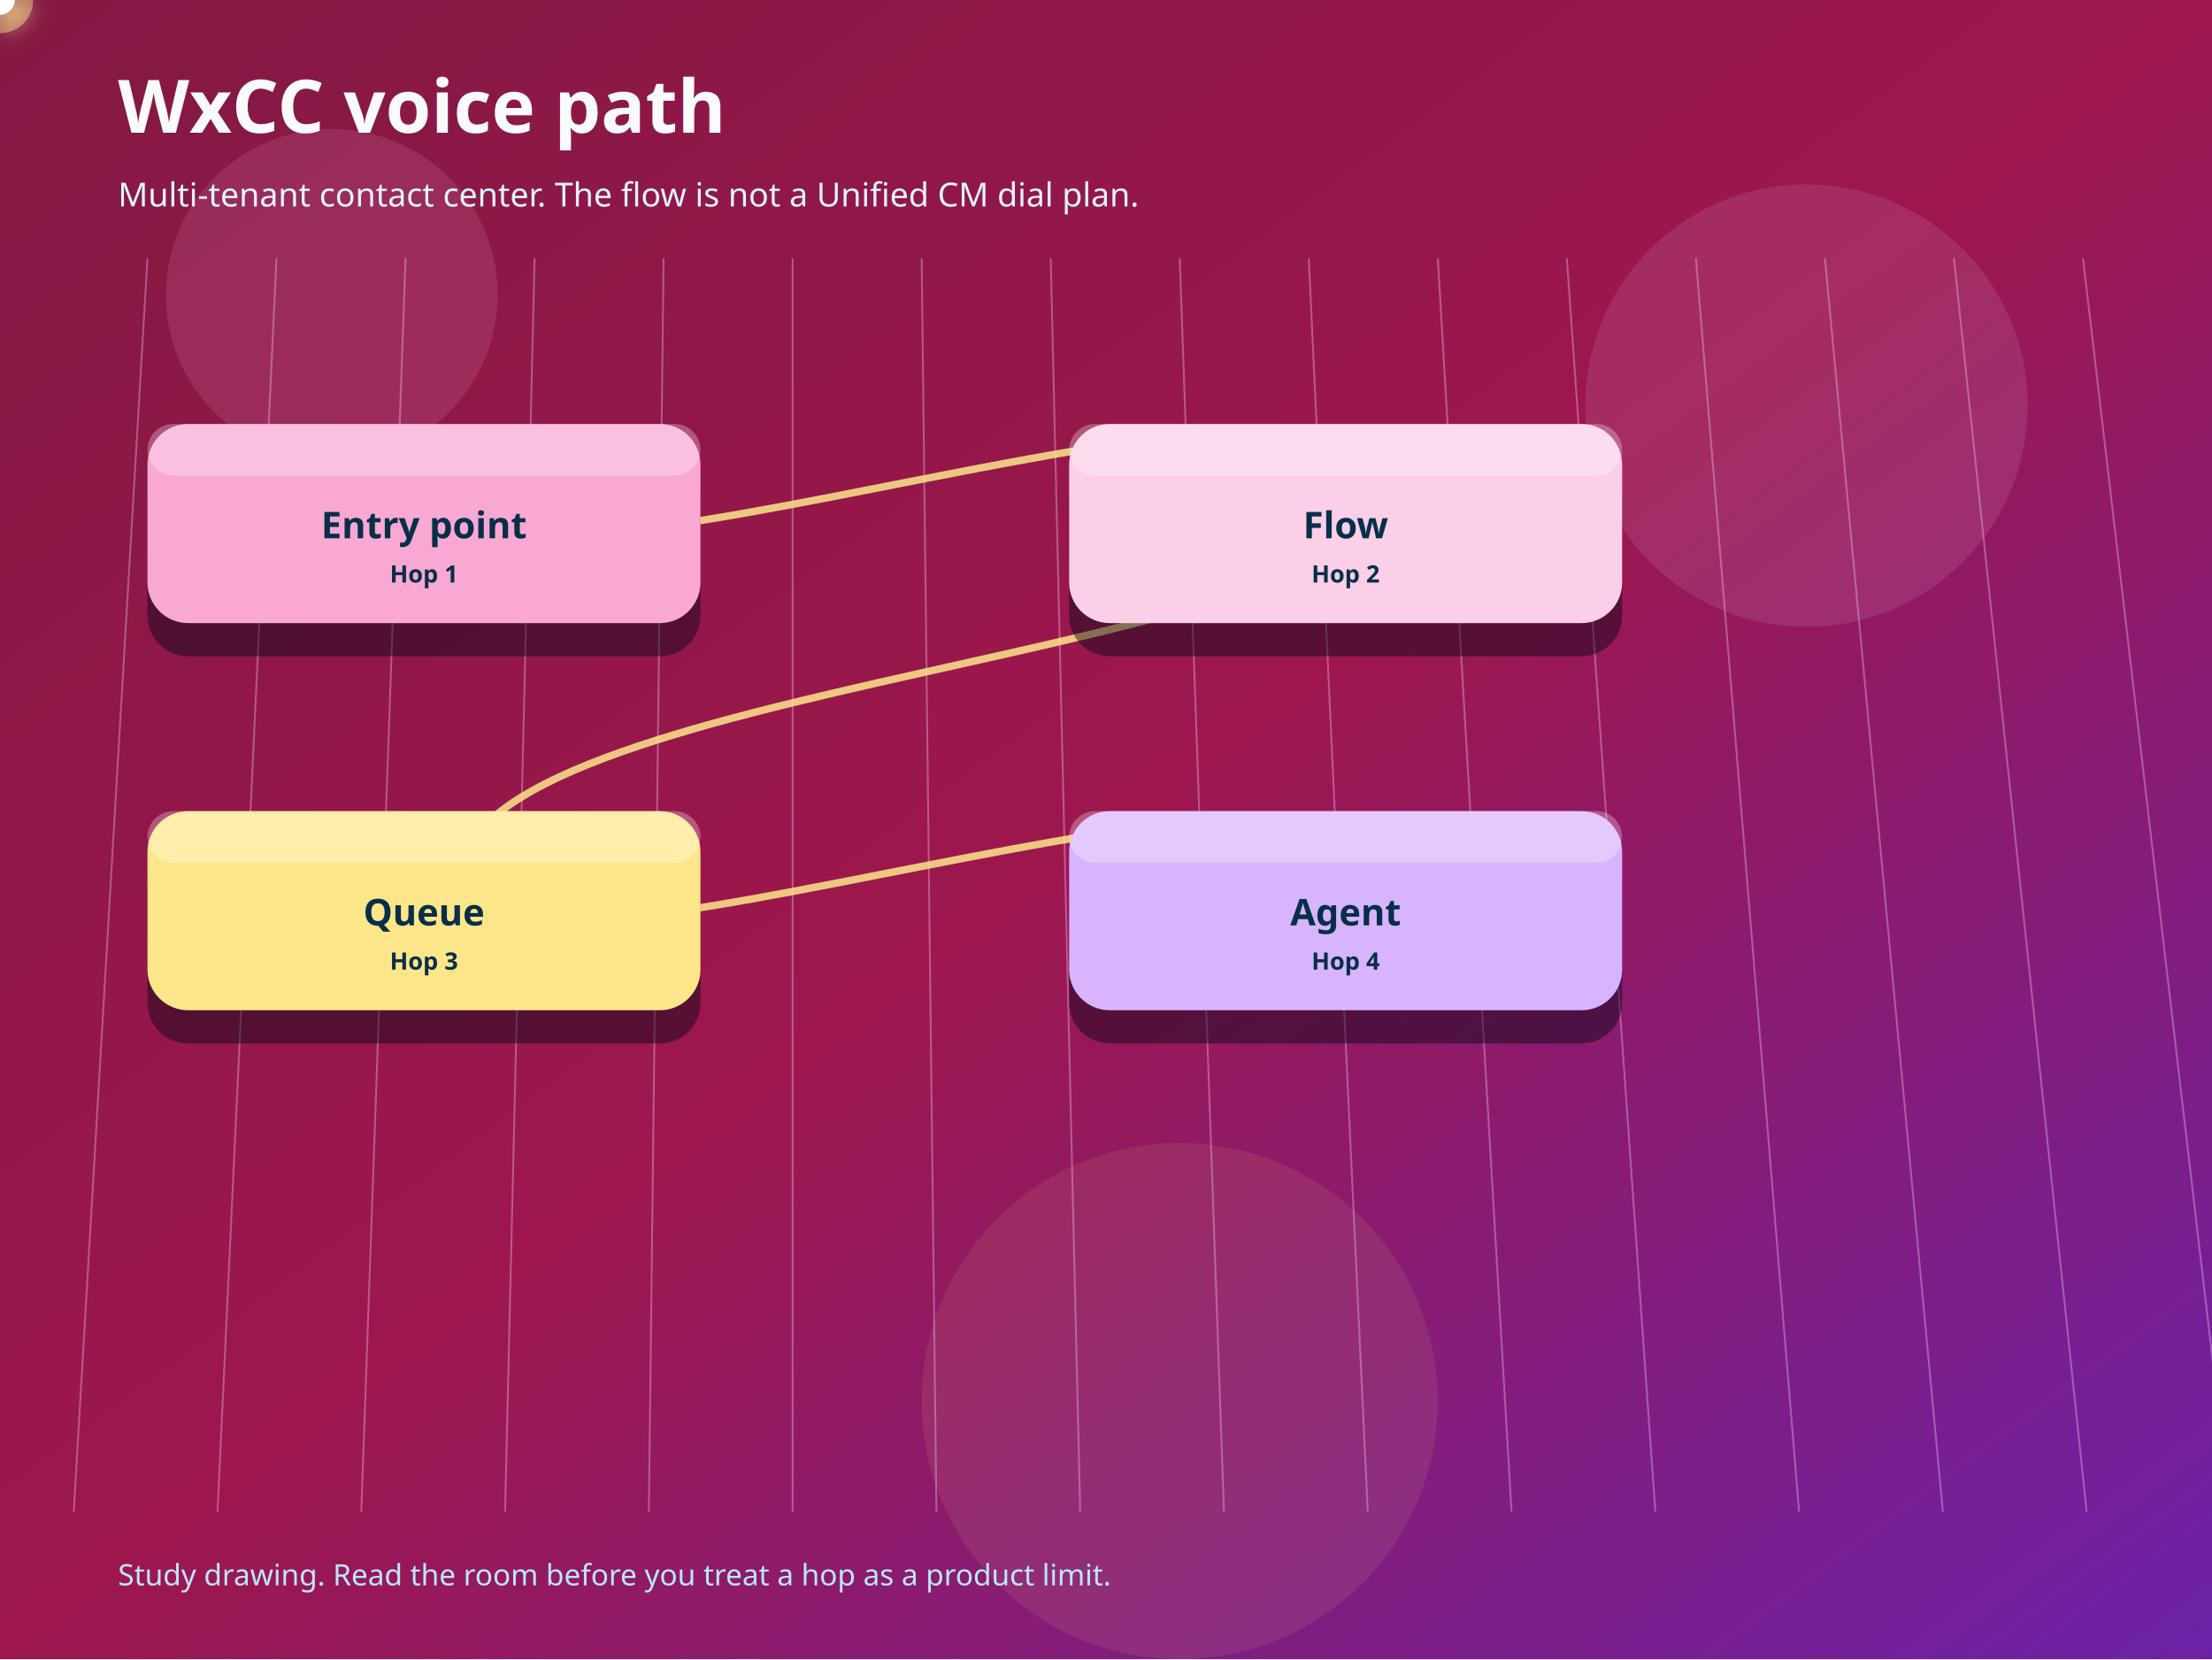
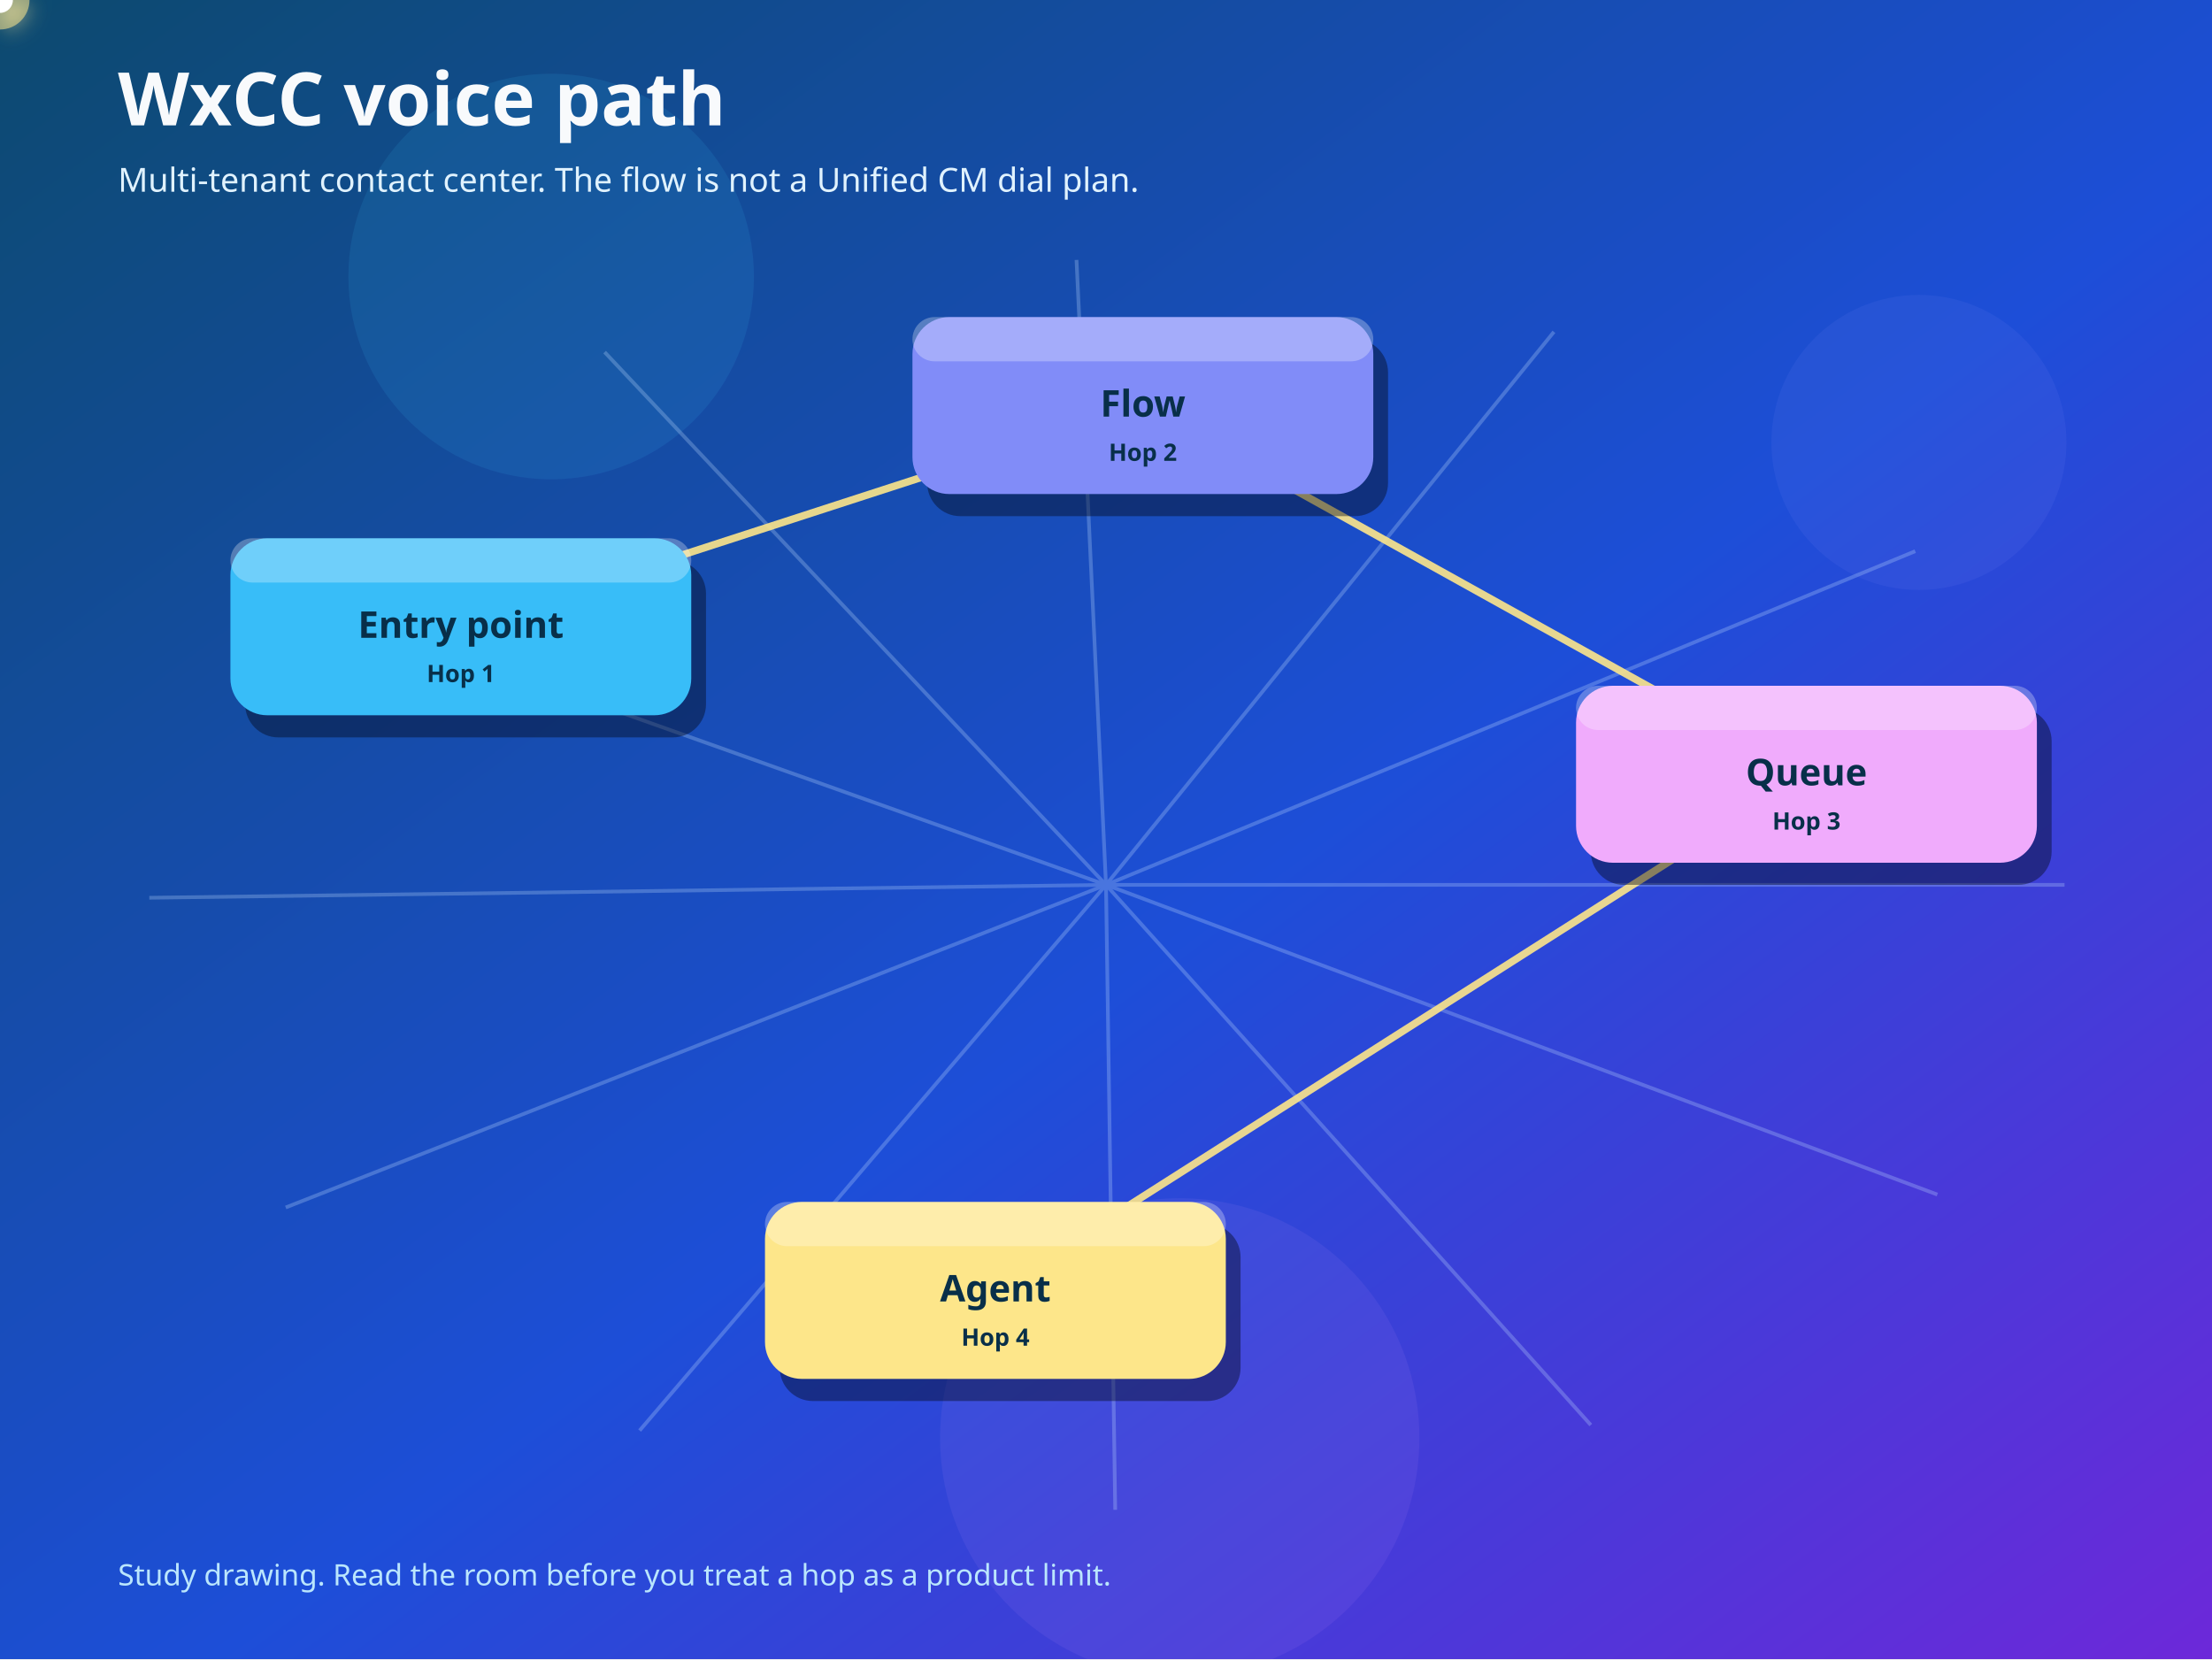
- <svg xmlns="http://www.w3.org/2000/svg" data-palette="6" viewBox="0 0 1200 900" role="img" aria-label="WxCC voice path">
+ <svg xmlns="http://www.w3.org/2000/svg" viewBox="0 0 1200 900" data-layout="constellation" role="img" aria-label="WxCC voice path">
  <defs>
    <linearGradient id="sky" x1="0" y1="0" x2="1" y2="1">
-       <stop offset="0" stop-color="#831843" />
-       <stop offset="0.5" stop-color="#9d174d" />
-       <stop offset="1" stop-color="#6b21a8" />
+       <stop offset="0" stop-color="#0c4a6e" />
+       <stop offset="0.55" stop-color="#1d4ed8" />
+       <stop offset="1" stop-color="#6d28d9" />
    </linearGradient>
-     <filter id="glow" x="-50%" y="-50%" width="200%" height="200%">
+     <filter id="glow" x="-40%" y="-40%" width="180%" height="180%">
      <feGaussianBlur stdDeviation="6" result="b" />
      <feMerge>
        <feMergeNode in="b" />
        <feMergeNode in="SourceGraphic" />
      </feMerge>
    </filter>
  </defs>
  <rect width="1200" height="900" fill="url(#sky)" />
-   <g opacity="0.55">
-     <animateTransform attributeName="transform" type="translate" values="0 0; 0 18; 0 0" dur="14s" repeatCount="indefinite" />
-     <circle cx="180" cy="160" r="90" fill="#f9a8d4" opacity="0.25" />
-     <circle cx="980" cy="220" r="120" fill="#e9d5ff" opacity="0.2" />
-     <circle cx="640" cy="760" r="140" fill="#fde68a" opacity="0.16" />
+   <g opacity="0.5">
+     <animateTransform attributeName="transform" type="translate" values="0 0; 0 20; 0 0" dur="14s" repeatCount="indefinite" />
+     <circle cx="299" cy="150" r="110" fill="#38bdf8" opacity="0.22" />
+     <circle cx="1041" cy="240" r="80" fill="#818cf8" opacity="0.2" />
+     <circle cx="640" cy="780" r="130" fill="#f0abfc" opacity="0.14" />
  </g>
-   <g opacity="0.35" stroke="#f5d0fe" stroke-width="1">
-     <animateTransform attributeName="transform" type="translate" values="0 0; -12 8; 0 0" dur="18s" repeatCount="indefinite" />
-     <line x1="80" y1="140" x2="40" y2="820" />
-     <line x1="150" y1="140" x2="118" y2="820" />
-     <line x1="220" y1="140" x2="196" y2="820" />
-     <line x1="290" y1="140" x2="274" y2="820" />
-     <line x1="360" y1="140" x2="352" y2="820" />
-     <line x1="430" y1="140" x2="430" y2="820" />
-     <line x1="500" y1="140" x2="508" y2="820" />
-     <line x1="570" y1="140" x2="586" y2="820" />
-     <line x1="640" y1="140" x2="664" y2="820" />
-     <line x1="710" y1="140" x2="742" y2="820" />
-     <line x1="780" y1="140" x2="820" y2="820" />
-     <line x1="850" y1="140" x2="898" y2="820" />
-     <line x1="920" y1="140" x2="976" y2="820" />
-     <line x1="990" y1="140" x2="1054" y2="820" />
-     <line x1="1060" y1="140" x2="1132" y2="820" />
-     <line x1="1130" y1="140" x2="1210" y2="820" />
+   <g>
+     <animateTransform attributeName="transform" type="translate" values="0 0; -16 10; 0 0" dur="18s" repeatCount="indefinite" />
+     <g opacity="0.28" stroke="#bfdbfe" stroke-width="2">
+       <line x1="600" y1="480" x2="1120" y2="480" />
+       <line x1="600" y1="480" x2="1051" y2="648" />
+       <line x1="600" y1="480" x2="863" y2="773" />
+       <line x1="600" y1="480" x2="605" y2="819" />
+       <line x1="600" y1="480" x2="347" y2="776" />
+       <line x1="600" y1="480" x2="155" y2="655" />
+       <line x1="600" y1="480" x2="81" y2="487" />
+       <line x1="600" y1="480" x2="144" y2="318" />
+       <line x1="600" y1="480" x2="328" y2="191" />
+       <line x1="600" y1="480" x2="584" y2="141" />
+       <line x1="600" y1="480" x2="843" y2="180" />
+       <line x1="600" y1="480" x2="1039" y2="299" />
+     </g>
  </g>
-   <text x="64" y="72" fill="#f8fafc" font-size="40" font-family="system-ui,sans-serif" font-weight="800">WxCC voice path</text>
-   <text x="64" y="112" fill="#e0f2fe" font-size="18" font-family="system-ui,sans-serif">Multi-tenant contact center. The flow is not a Unified CM dial plan.</text>
-   <path d="M 250 266 C 250 356 750 160 750 266 C 750 356 250 370 250 476 C 250 566 750 370 750 476" fill="none" stroke="#fde68a" stroke-width="4" stroke-linecap="round" opacity="0.85" />
+   <text x="64" y="68" fill="#f8fafc" font-size="40" font-family="system-ui,sans-serif" font-weight="800">WxCC voice path</text>
+   <text x="64" y="104" fill="#e0f2fe" font-size="18" font-family="system-ui,sans-serif">Multi-tenant contact center. The flow is not a Unified CM dial plan.</text>
+   <path d="M 250 340 L 620 220 L 980 420 L 540 700" fill="none" stroke="#fde68a" stroke-width="4" stroke-linecap="round" opacity="0.9" />
  <g class="hop">
-     <rect x="80" y="248" width="300" height="108" rx="22" fill="#020617" opacity="0.45" />
-     <rect x="80" y="230" width="300" height="108" rx="22" fill="#f9a8d4" />
-     <rect x="80" y="230" width="300" height="28" rx="14" fill="#ffffff" opacity="0.28" />
-     <text x="230" y="292" text-anchor="middle" fill="#082f49" font-size="20" font-family="system-ui,sans-serif" font-weight="800">Entry point</text>
-     <text x="230" y="316" text-anchor="middle" fill="#082f49" font-size="13" font-family="system-ui,sans-serif" font-weight="700">Hop 1</text>
+     <rect x="133.0" y="304.0" width="250" height="96" rx="18" fill="#020617" opacity="0.42" />
+     <rect x="125.0" y="292.0" width="250" height="96" rx="20" fill="#38bdf8" />
+     <rect x="125.0" y="292.0" width="250" height="24" rx="12" fill="#ffffff" opacity="0.28" />
+     <text x="250" y="346.0" text-anchor="middle" fill="#082f49" font-size="20" font-family="system-ui,sans-serif" font-weight="800">Entry point</text>
+     <text x="250" y="370.0" text-anchor="middle" fill="#082f49" font-size="13" font-family="system-ui,sans-serif" font-weight="700">Hop 1</text>
  </g>
  <g class="hop">
-     <rect x="580" y="248" width="300" height="108" rx="22" fill="#020617" opacity="0.45" />
-     <rect x="580" y="230" width="300" height="108" rx="22" fill="#fbcfe8" />
-     <rect x="580" y="230" width="300" height="28" rx="14" fill="#ffffff" opacity="0.28" />
-     <text x="730" y="292" text-anchor="middle" fill="#082f49" font-size="20" font-family="system-ui,sans-serif" font-weight="800">Flow</text>
-     <text x="730" y="316" text-anchor="middle" fill="#082f49" font-size="13" font-family="system-ui,sans-serif" font-weight="700">Hop 2</text>
+     <rect x="503.0" y="184.0" width="250" height="96" rx="18" fill="#020617" opacity="0.42" />
+     <rect x="495.0" y="172.0" width="250" height="96" rx="20" fill="#818cf8" />
+     <rect x="495.0" y="172.0" width="250" height="24" rx="12" fill="#ffffff" opacity="0.28" />
+     <text x="620" y="226.0" text-anchor="middle" fill="#082f49" font-size="20" font-family="system-ui,sans-serif" font-weight="800">Flow</text>
+     <text x="620" y="250.0" text-anchor="middle" fill="#082f49" font-size="13" font-family="system-ui,sans-serif" font-weight="700">Hop 2</text>
  </g>
  <g class="hop">
-     <rect x="80" y="458" width="300" height="108" rx="22" fill="#020617" opacity="0.45" />
-     <rect x="80" y="440" width="300" height="108" rx="22" fill="#fde68a" />
-     <rect x="80" y="440" width="300" height="28" rx="14" fill="#ffffff" opacity="0.28" />
-     <text x="230" y="502" text-anchor="middle" fill="#082f49" font-size="20" font-family="system-ui,sans-serif" font-weight="800">Queue</text>
-     <text x="230" y="526" text-anchor="middle" fill="#082f49" font-size="13" font-family="system-ui,sans-serif" font-weight="700">Hop 3</text>
+     <rect x="863.0" y="384.0" width="250" height="96" rx="18" fill="#020617" opacity="0.42" />
+     <rect x="855.0" y="372.0" width="250" height="96" rx="20" fill="#f0abfc" />
+     <rect x="855.0" y="372.0" width="250" height="24" rx="12" fill="#ffffff" opacity="0.28" />
+     <text x="980" y="426.0" text-anchor="middle" fill="#082f49" font-size="20" font-family="system-ui,sans-serif" font-weight="800">Queue</text>
+     <text x="980" y="450.0" text-anchor="middle" fill="#082f49" font-size="13" font-family="system-ui,sans-serif" font-weight="700">Hop 3</text>
  </g>
  <g class="hop">
-     <rect x="580" y="458" width="300" height="108" rx="22" fill="#020617" opacity="0.45" />
-     <rect x="580" y="440" width="300" height="108" rx="22" fill="#d8b4fe" />
-     <rect x="580" y="440" width="300" height="28" rx="14" fill="#ffffff" opacity="0.28" />
-     <text x="730" y="502" text-anchor="middle" fill="#082f49" font-size="20" font-family="system-ui,sans-serif" font-weight="800">Agent</text>
-     <text x="730" y="526" text-anchor="middle" fill="#082f49" font-size="13" font-family="system-ui,sans-serif" font-weight="700">Hop 4</text>
+     <rect x="423.0" y="664.0" width="250" height="96" rx="18" fill="#020617" opacity="0.42" />
+     <rect x="415.0" y="652.0" width="250" height="96" rx="20" fill="#fde68a" />
+     <rect x="415.0" y="652.0" width="250" height="24" rx="12" fill="#ffffff" opacity="0.28" />
+     <text x="540" y="706.0" text-anchor="middle" fill="#082f49" font-size="20" font-family="system-ui,sans-serif" font-weight="800">Agent</text>
+     <text x="540" y="730.0" text-anchor="middle" fill="#082f49" font-size="13" font-family="system-ui,sans-serif" font-weight="700">Hop 4</text>
  </g>
  <g filter="url(#glow)">
-     <animateMotion dur="6.5s" repeatCount="indefinite" path="M 250 266 C 250 356 750 160 750 266 C 750 356 250 370 250 476 C 250 566 750 370 750 476" />
-     <circle r="18" fill="#fde68a" opacity="0.45" />
-     <circle r="8" fill="#ffffff" />
+     <animateMotion dur="5.9s" repeatCount="indefinite" path="M 250 340 L 620 220 L 980 420 L 540 700" />
+     <circle r="16" fill="#fde68a" opacity="0.55" />
+     <circle r="7" fill="#ffffff" />
  </g>
  <text x="64" y="860" fill="#bae6fd" font-size="16" font-family="system-ui,sans-serif">Study drawing. Read the room before you treat a hop as a product limit.</text>
</svg>
